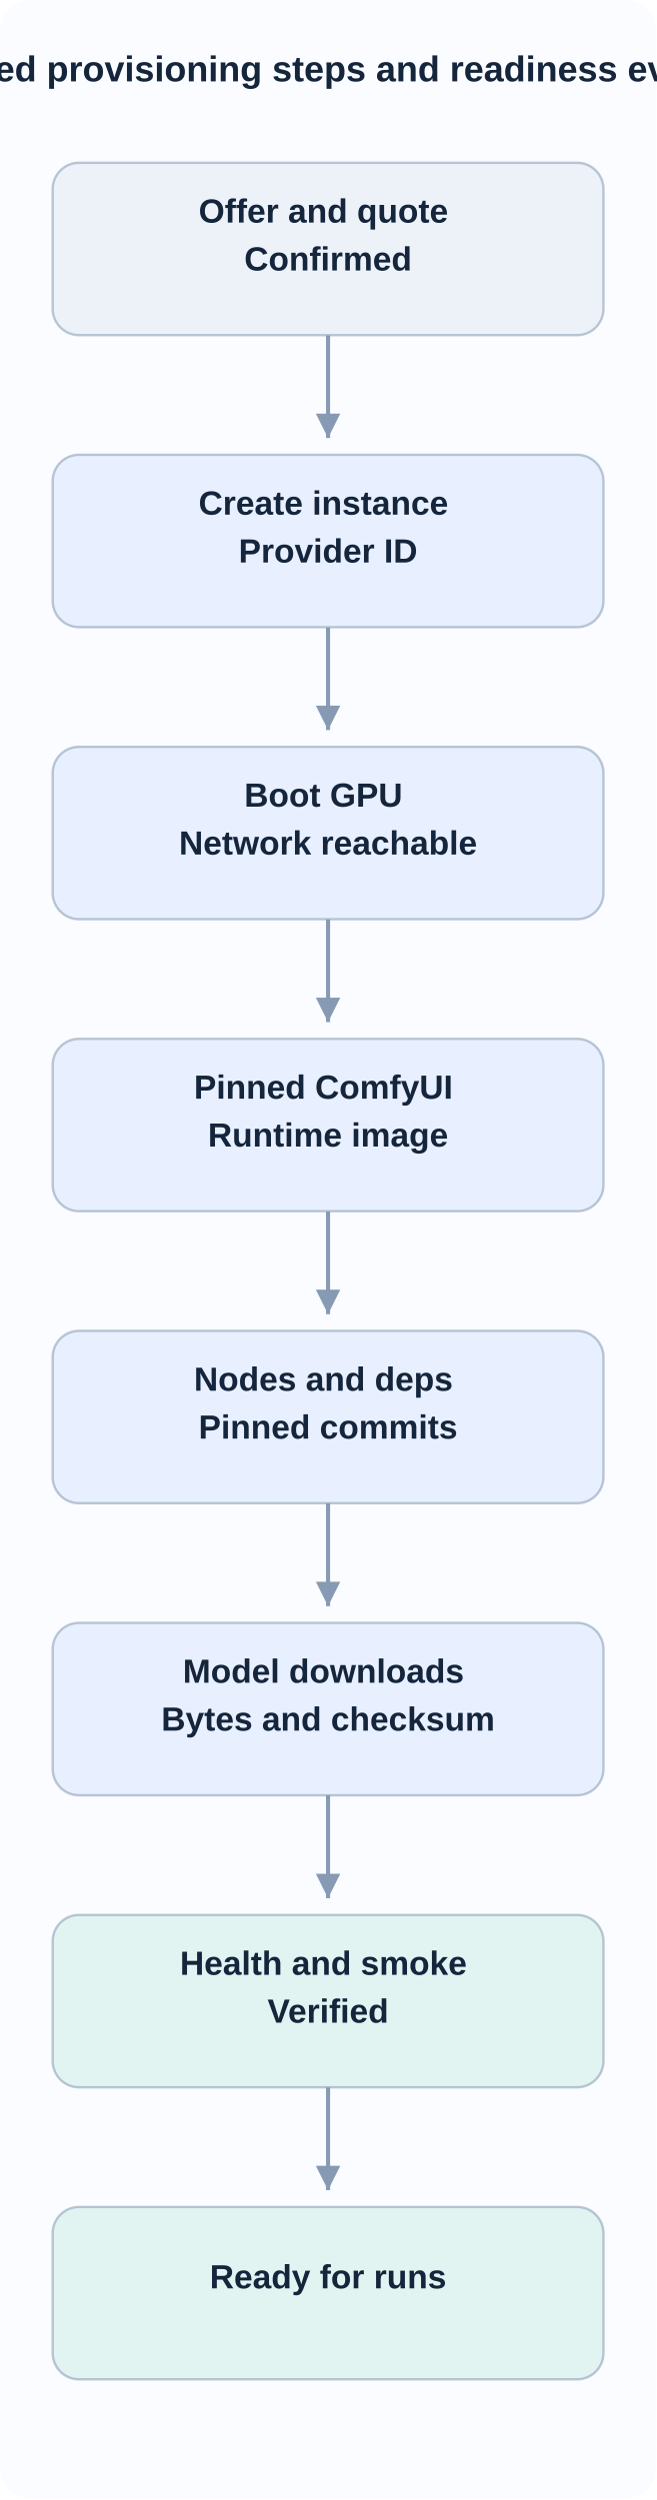
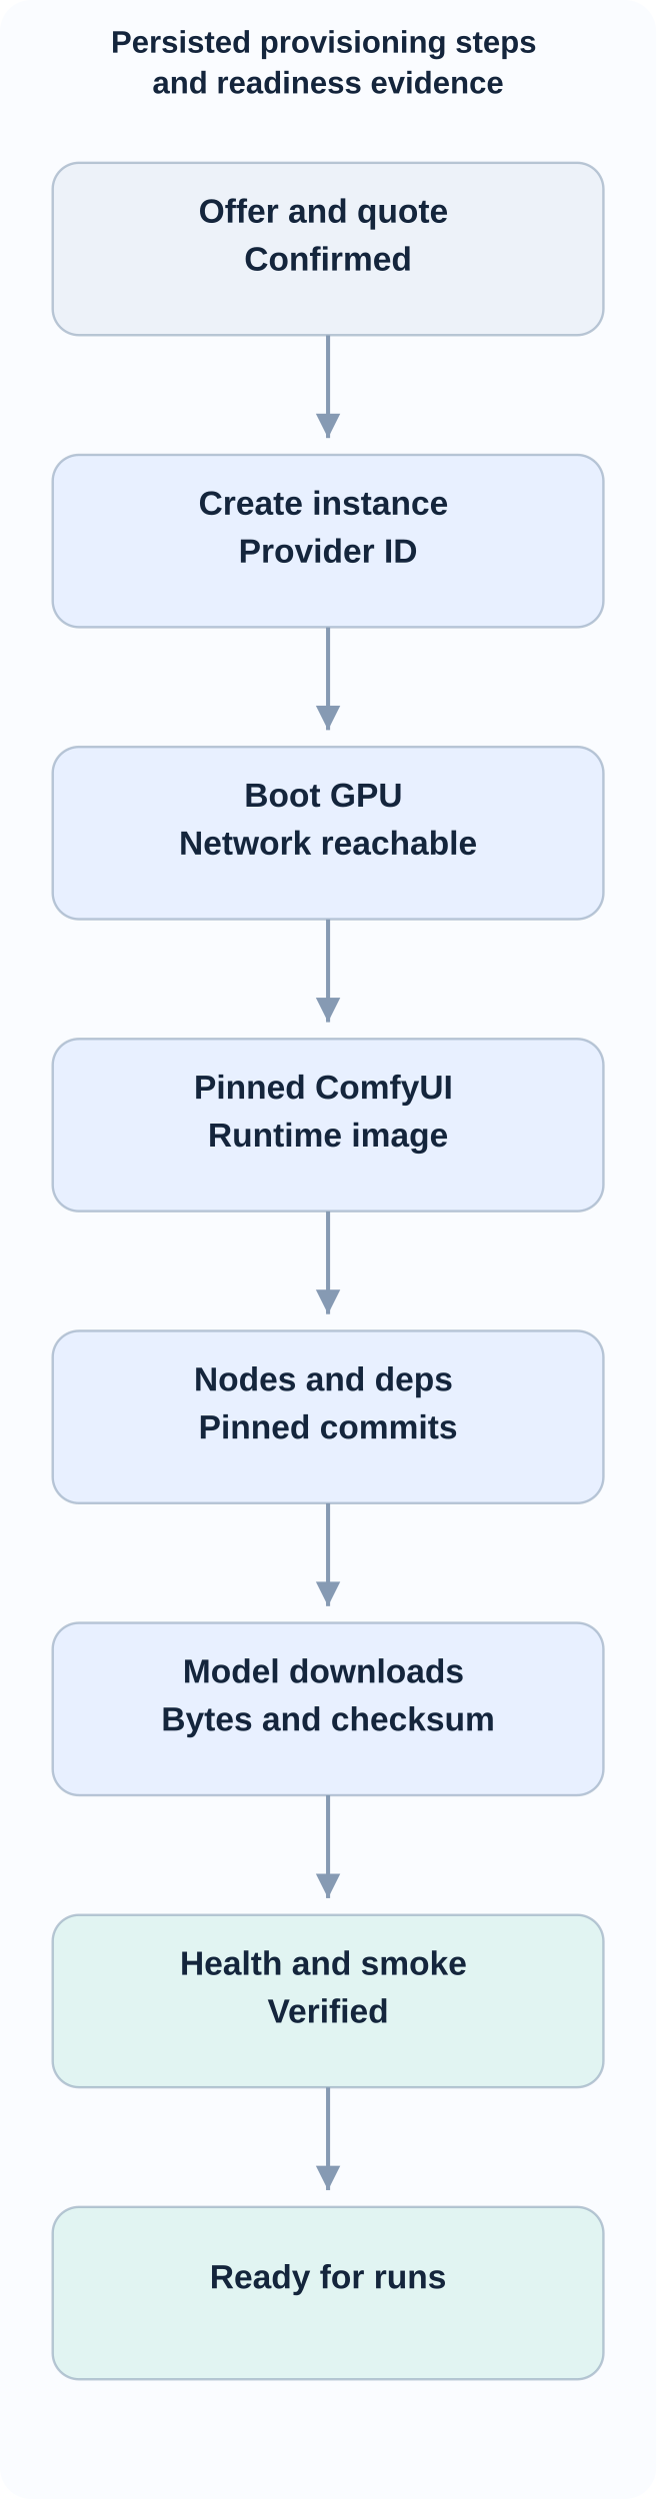
<svg xmlns="http://www.w3.org/2000/svg" viewBox="0 0 274 1044" width="274" height="1044" role="img" aria-label="Persisted provisioning steps and readiness evidence">
  <defs>
    <marker id="arrow" markerWidth="8" markerHeight="8" refX="6" refY="3" orient="auto">
      <path d="M0 0 L6 3 L0 6 Z" fill="#869ab3" />
    </marker>
  </defs>
  <rect width="274" height="1044" fill="#fafcff" rx="13" />
-   <text x="137" y="34" text-anchor="middle" font-family="Arial, sans-serif" font-size="15" font-weight="700" fill="#14253c">Persisted provisioning steps and readiness evidence</text>
+   <text x="137" y="22" text-anchor="middle" font-family="Arial, sans-serif" font-size="13" font-weight="700" fill="#14253c">
+     <tspan x="137" y="22">Persisted provisioning steps</tspan>
+     <tspan x="137" y="39">and readiness evidence</tspan>
+   </text>
  <path d="M137,140 C137,165 137,165 137,183" fill="none" stroke="#869ab3" stroke-width="1.7" marker-end="url(#arrow)" />
  <path d="M137,262 C137,287 137,287 137,305" fill="none" stroke="#869ab3" stroke-width="1.7" marker-end="url(#arrow)" />
  <path d="M137,384 C137,409 137,409 137,427" fill="none" stroke="#869ab3" stroke-width="1.7" marker-end="url(#arrow)" />
  <path d="M137,506 C137,531 137,531 137,549" fill="none" stroke="#869ab3" stroke-width="1.7" marker-end="url(#arrow)" />
  <path d="M137,628 C137,653 137,653 137,671" fill="none" stroke="#869ab3" stroke-width="1.7" marker-end="url(#arrow)" />
  <path d="M137,750 C137,775 137,775 137,793" fill="none" stroke="#869ab3" stroke-width="1.7" marker-end="url(#arrow)" />
  <path d="M137,872 C137,897 137,897 137,915" fill="none" stroke="#869ab3" stroke-width="1.7" marker-end="url(#arrow)" />
  <rect x="22" y="68" width="230" height="72" rx="11" fill="#edf2f9" stroke="#869ab3" stroke-opacity=".55" />
  <text text-anchor="middle" font-size="14" font-weight="600" font-family="Arial, sans-serif" fill="#14253c">
    <tspan x="137" y="93">Offer and quote</tspan>
    <tspan x="137" y="113">Confirmed</tspan>
  </text>
  <rect x="22" y="190" width="230" height="72" rx="11" fill="#e8f0ff" stroke="#869ab3" stroke-opacity=".55" />
  <text text-anchor="middle" font-size="14" font-weight="600" font-family="Arial, sans-serif" fill="#14253c">
    <tspan x="137" y="215">Create instance</tspan>
    <tspan x="137" y="235">Provider ID</tspan>
  </text>
  <rect x="22" y="312" width="230" height="72" rx="11" fill="#e8f0ff" stroke="#869ab3" stroke-opacity=".55" />
  <text text-anchor="middle" font-size="14" font-weight="600" font-family="Arial, sans-serif" fill="#14253c">
    <tspan x="137" y="337">Boot GPU</tspan>
    <tspan x="137" y="357">Network reachable</tspan>
  </text>
  <rect x="22" y="434" width="230" height="72" rx="11" fill="#e8f0ff" stroke="#869ab3" stroke-opacity=".55" />
  <text text-anchor="middle" font-size="14" font-weight="600" font-family="Arial, sans-serif" fill="#14253c">
    <tspan x="137" y="459">Pinned ComfyUI</tspan>
    <tspan x="137" y="479">Runtime image</tspan>
  </text>
  <rect x="22" y="556" width="230" height="72" rx="11" fill="#e8f0ff" stroke="#869ab3" stroke-opacity=".55" />
  <text text-anchor="middle" font-size="14" font-weight="600" font-family="Arial, sans-serif" fill="#14253c">
    <tspan x="137" y="581">Nodes and deps</tspan>
    <tspan x="137" y="601">Pinned commits</tspan>
  </text>
  <rect x="22" y="678" width="230" height="72" rx="11" fill="#e8f0ff" stroke="#869ab3" stroke-opacity=".55" />
  <text text-anchor="middle" font-size="14" font-weight="600" font-family="Arial, sans-serif" fill="#14253c">
    <tspan x="137" y="703">Model downloads</tspan>
    <tspan x="137" y="723">Bytes and checksum</tspan>
  </text>
  <rect x="22" y="800" width="230" height="72" rx="11" fill="#e1f4f2" stroke="#869ab3" stroke-opacity=".55" />
  <text text-anchor="middle" font-size="14" font-weight="600" font-family="Arial, sans-serif" fill="#14253c">
    <tspan x="137" y="825">Health and smoke</tspan>
    <tspan x="137" y="845">Verified</tspan>
  </text>
  <rect x="22" y="922" width="230" height="72" rx="11" fill="#e1f4f2" stroke="#869ab3" stroke-opacity=".55" />
  <text text-anchor="middle" font-size="14" font-weight="600" font-family="Arial, sans-serif" fill="#14253c">
    <tspan x="137" y="956">Ready for runs</tspan>
  </text>
</svg>
